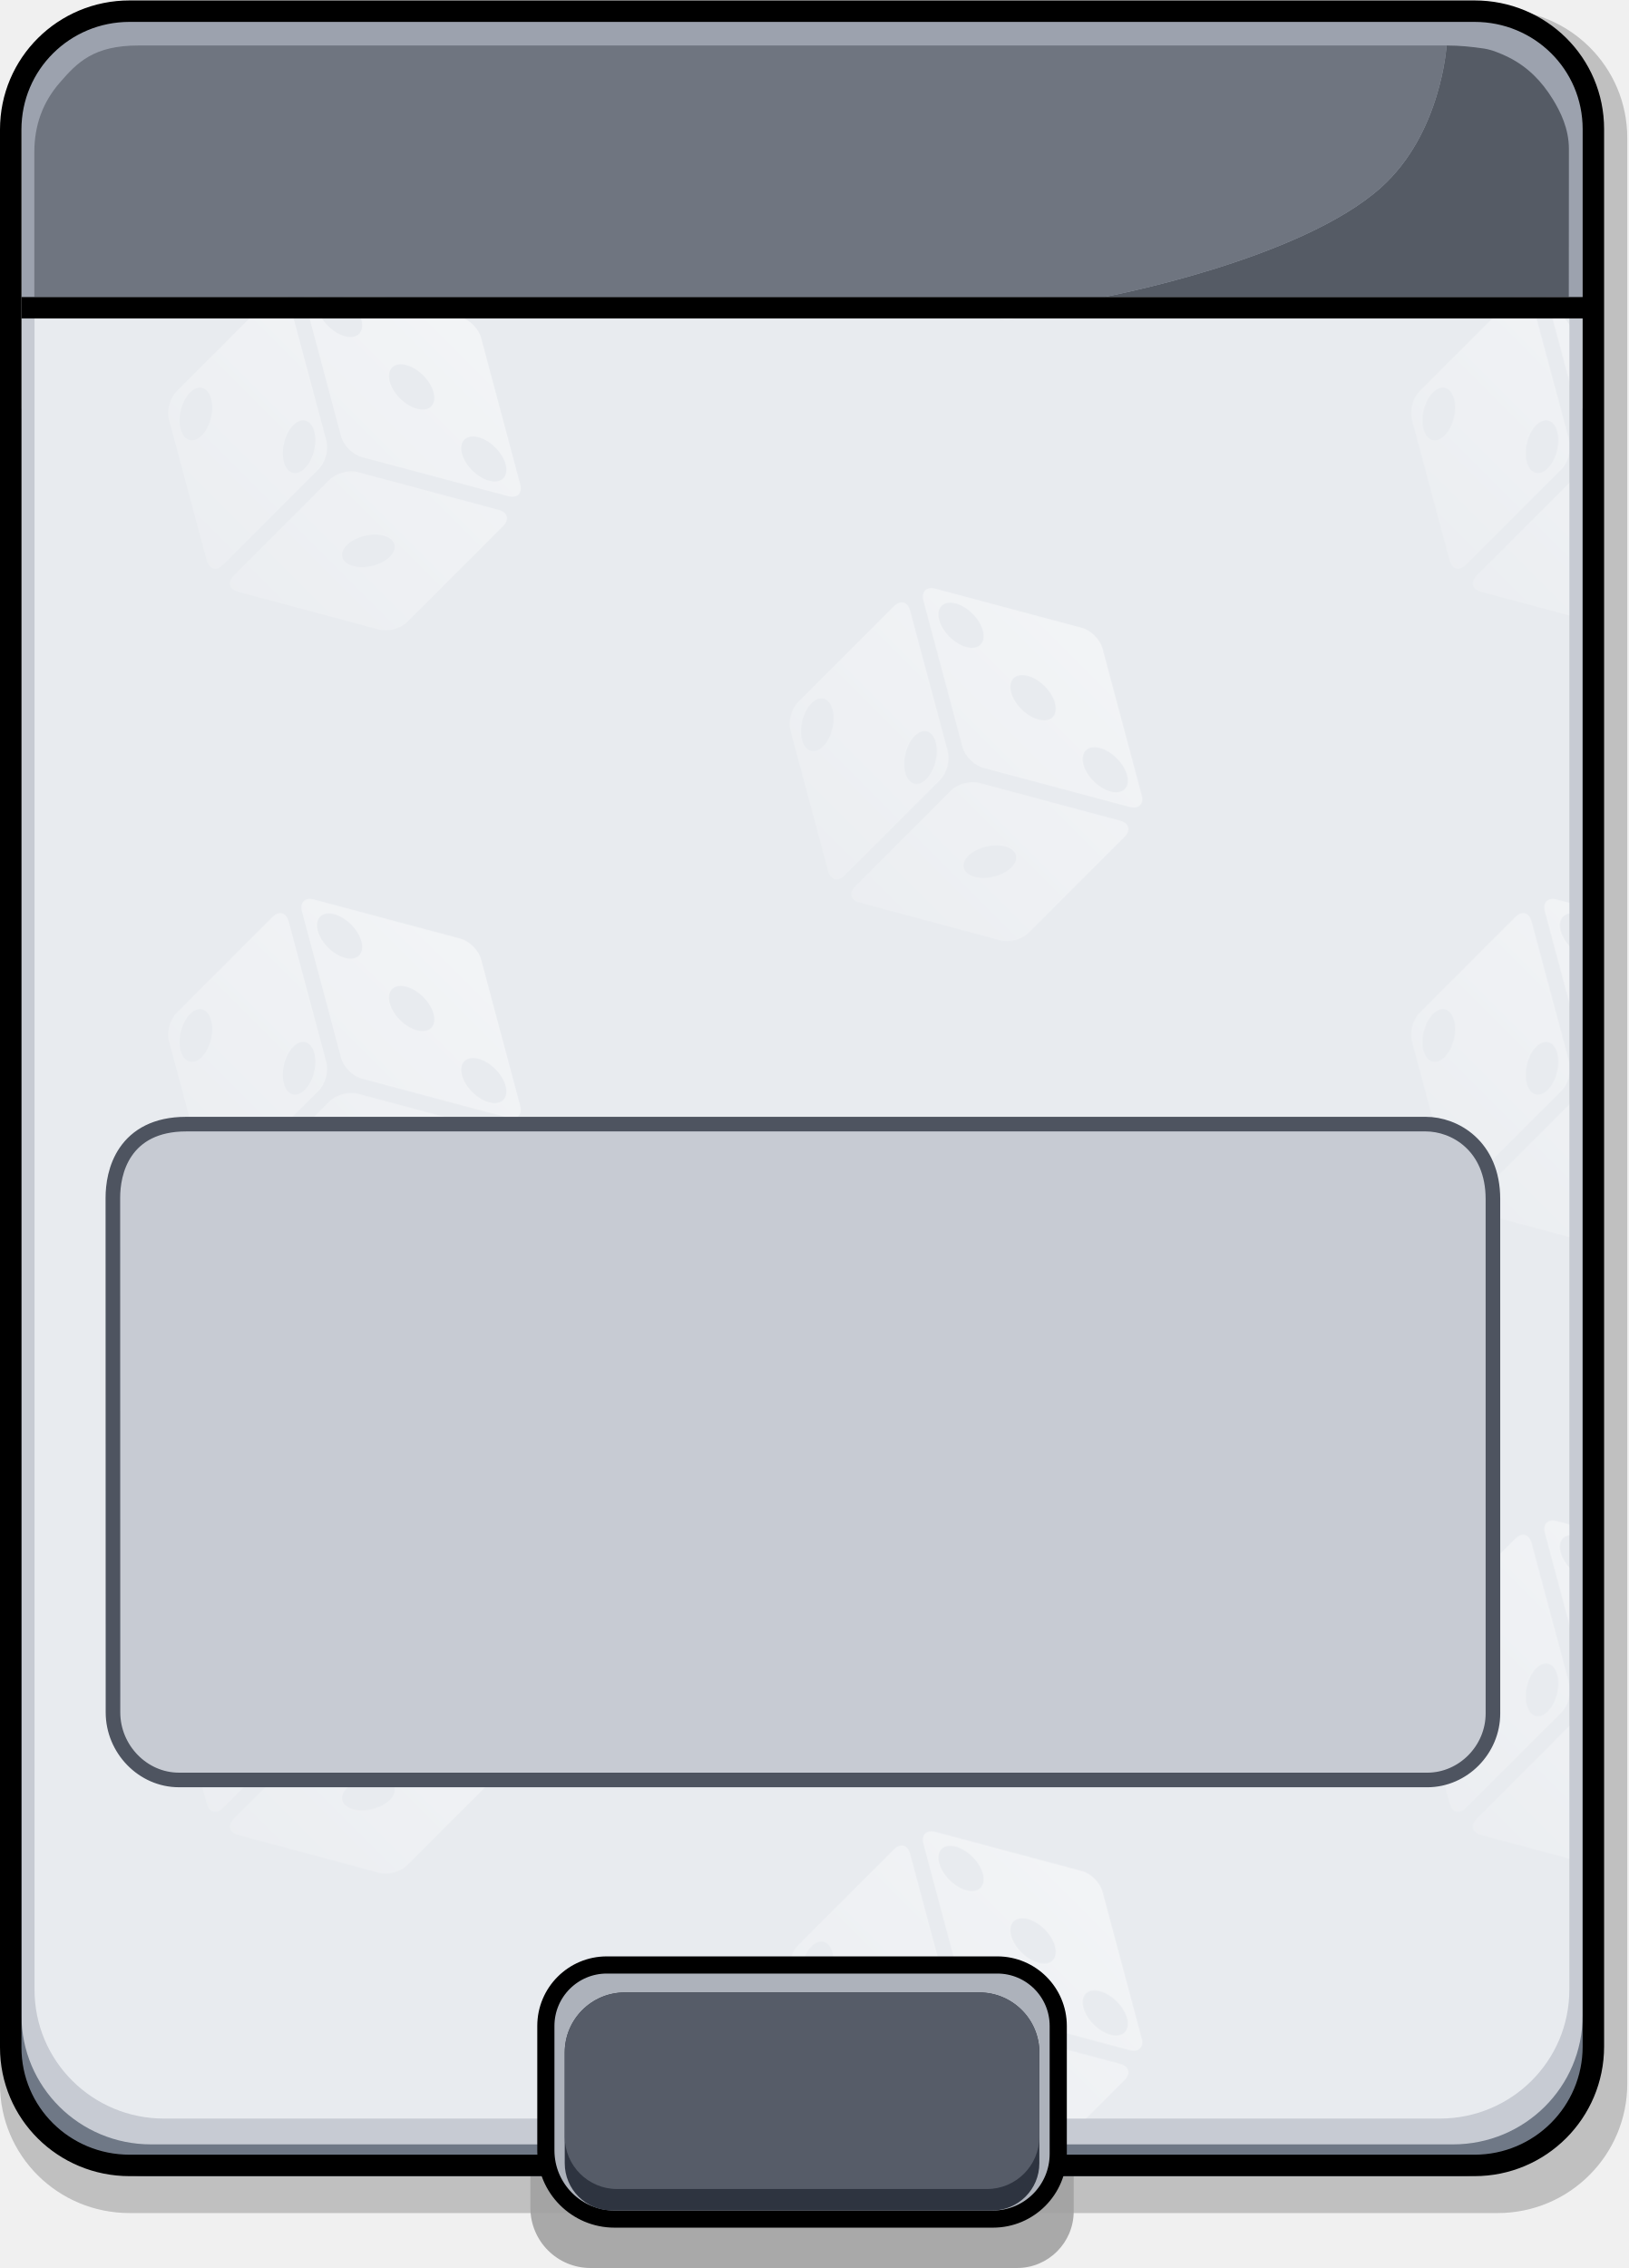
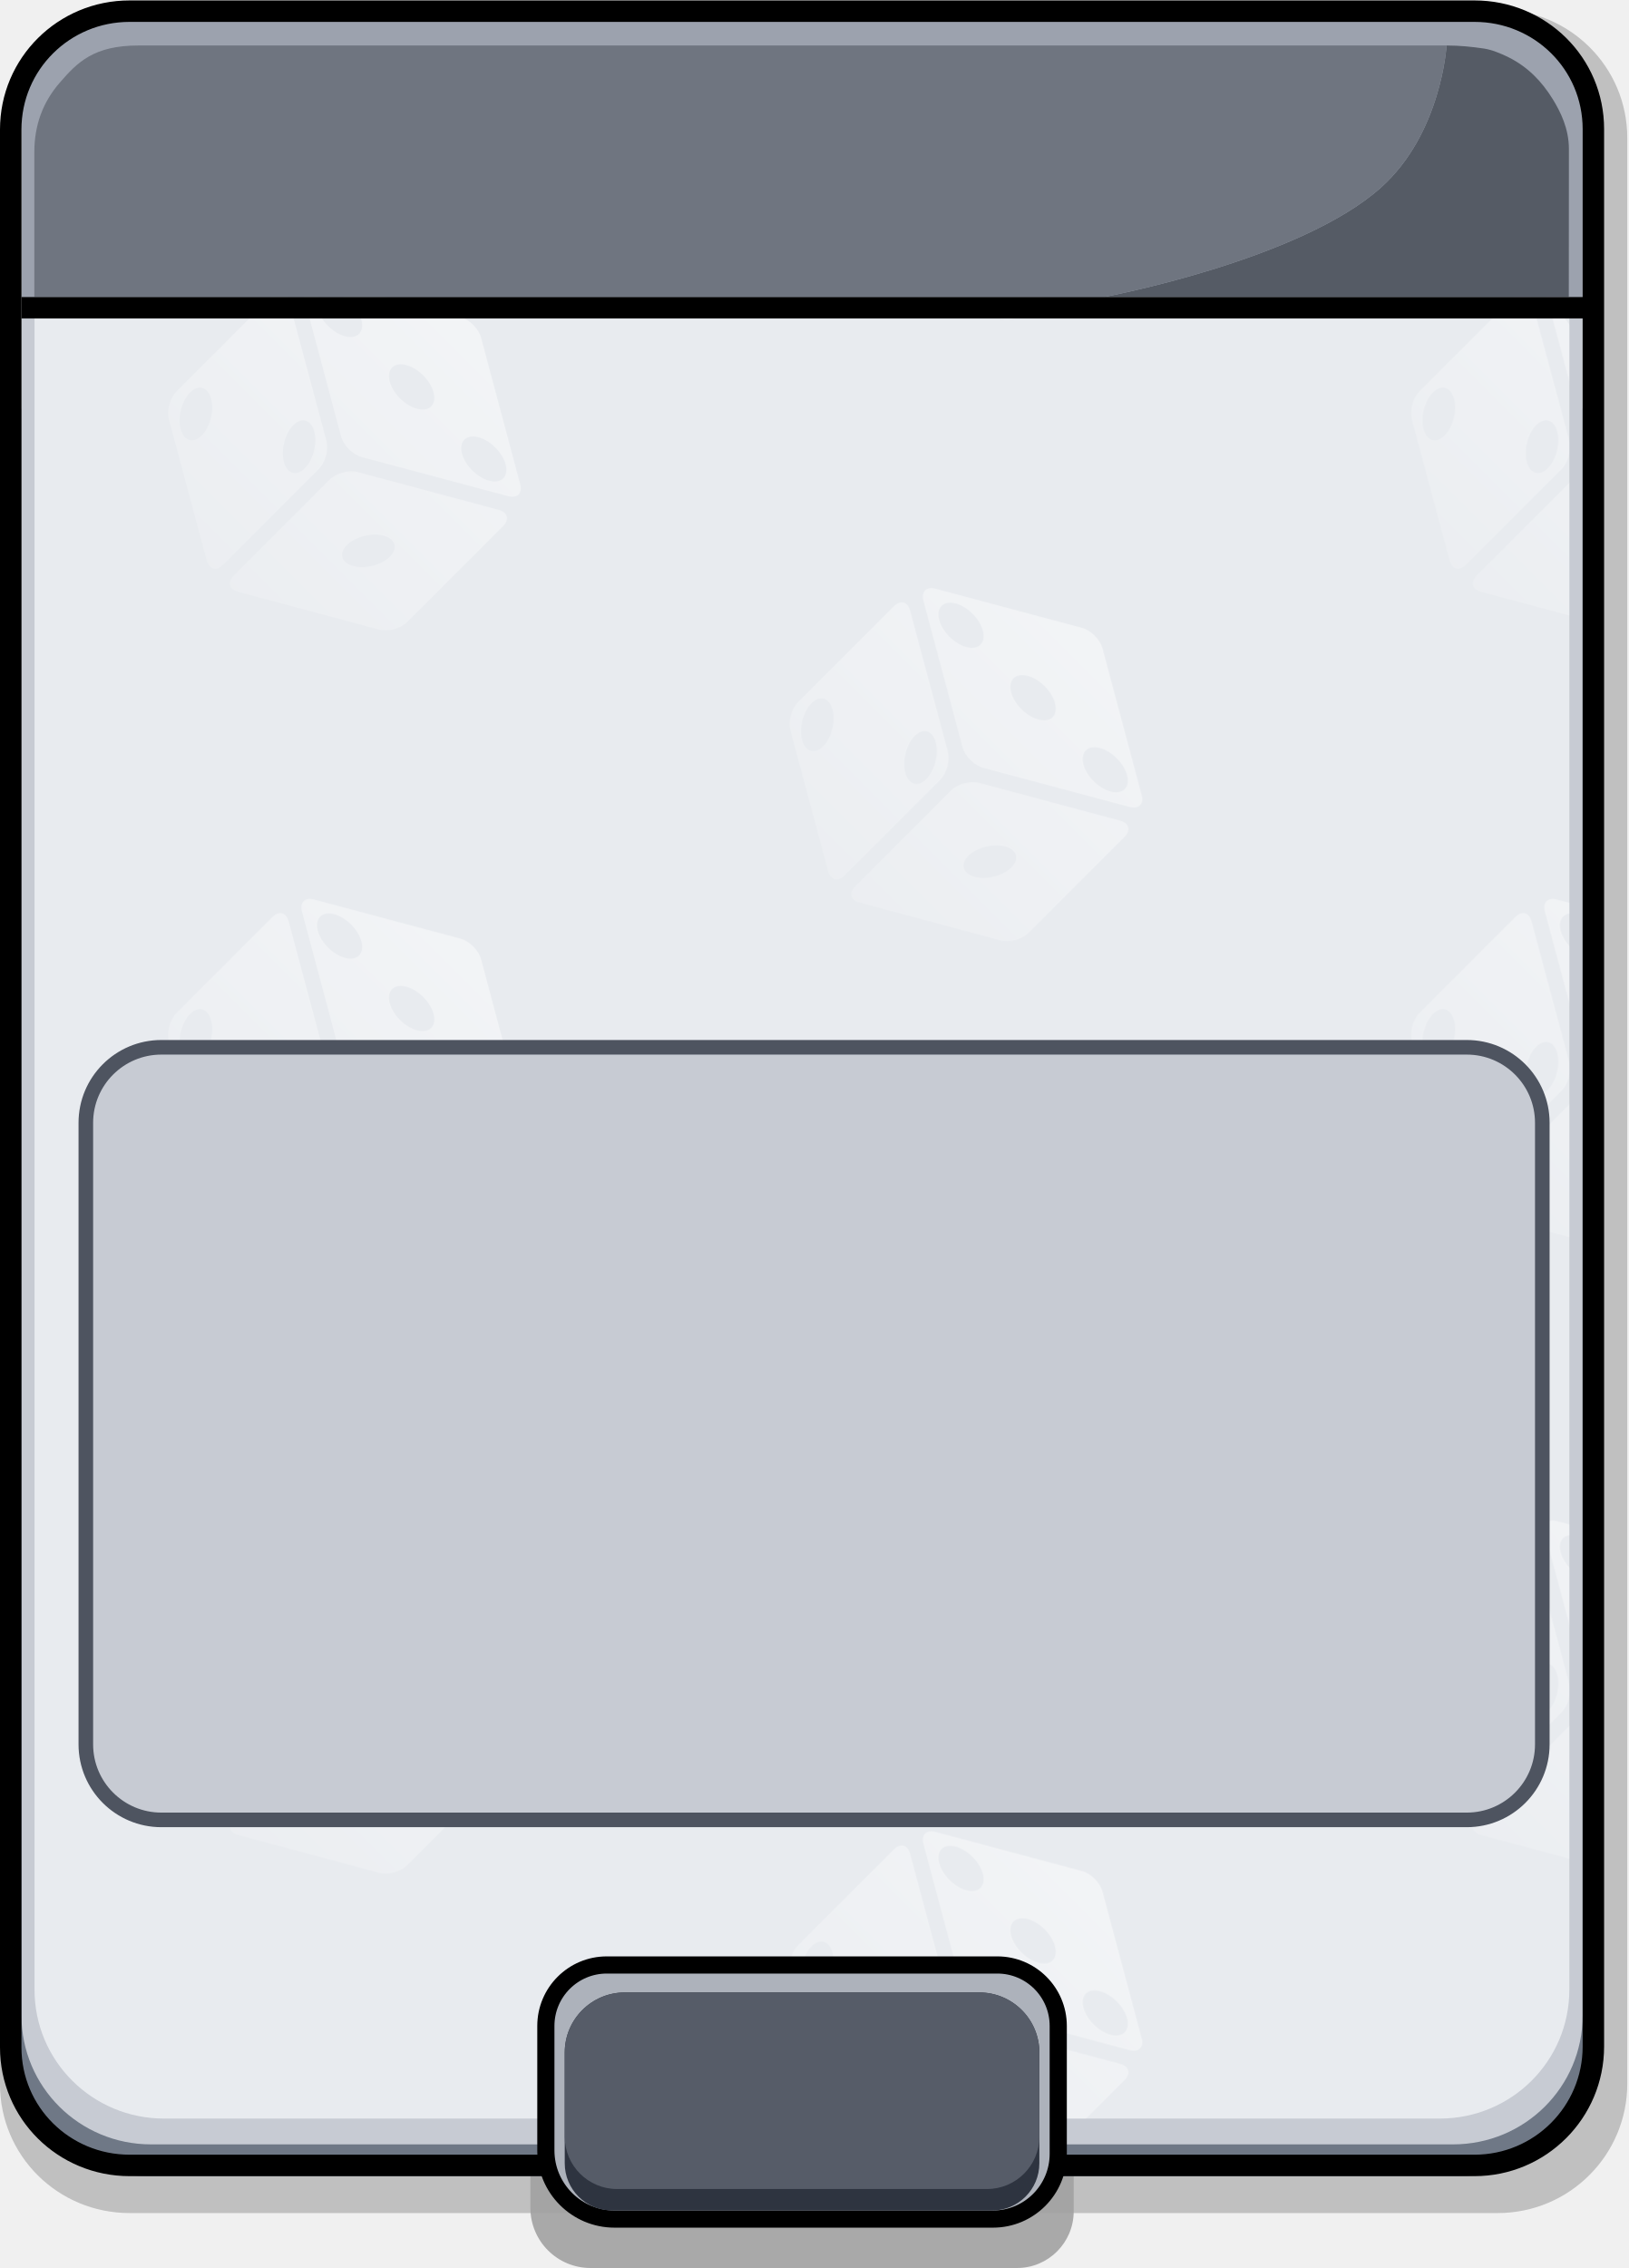
<svg xmlns="http://www.w3.org/2000/svg" xmlns:xlink="http://www.w3.org/1999/xlink" width="1897" height="2642" viewBox="0 0 1897 2642" fill="none">
  <path d="M618 2409C618 2375.31 645.311 2348 679 2348H1190C1223.69 2348 1251 2375.31 1251 2409V2576C1251 2612.45 1221.45 2642 1185 2642H688C649.34 2642 618 2610.66 618 2572V2409Z" fill="#979797" fill-opacity="0.8" />
  <path d="M151 2578C67.605 2578 0 2511.34 0 2427.95C0.001 1998.14 0.003 755.27 0.001 161.308C0 77.912 67.606 11 151.001 11H1745.01C1828.4 11 1896 77.431 1896 160.823C1896.01 636.676 1896 1975.75 1896 2427.22C1896 2510.61 1828.4 2578 1745 2578H151Z" fill="#A1A1A1" fill-opacity="0.6" />
  <path d="M79.5 2425.5C106.757 2457.15 134.935 2472.56 172.423 2479.05C181.461 2480.61 191.316 2480.99 200.5 2481C339.451 2481.14 1669.5 2481 1669.5 2481C1678.68 2480.99 1688.54 2480.61 1697.58 2479.05C1735.06 2472.56 1763.24 2457.15 1790.5 2425.5C1814.79 2397.3 1828 2368.78 1828 2337C1828 2337 1828 2072.32 1828 1939.5C1828 1455.34 1828 960.159 1828 476H1845C1845 1106.88 1846 2337 1846 2337V2412C1841.5 2440.5 1831.88 2459.81 1824.12 2470C1808.5 2490.5 1805.43 2497.36 1770.5 2518C1747.89 2530.27 1729 2535 1697.58 2535C1697.58 2535 280.435 2535.03 172.423 2535C146.774 2534.99 122.109 2530.27 99.5 2518C64.574 2497.36 61.5 2490.5 45.883 2470C38.123 2459.81 28.5 2440.5 24 2412V2337C24 2337 25.003 1106.88 25 476H42C42.003 960.158 42.004 1455.34 42 1939.5C41.999 2072.32 42 2337 42 2337C43 2369 55.212 2397.3 79.5 2425.5Z" fill="#6F7886" />
  <path d="M176 2498C92.605 2498 25 2431.08 25 2347.68C25.001 1956.32 25.003 899.107 25.001 363.308C25 279.913 92.606 213 176.001 213H1693C1776.39 213 1844 279.917 1844 363.309C1844 796.553 1844 1936.99 1844 2347.81C1843.99 2431.2 1776.39 2498 1693 2498H176Z" fill="#C7CBD3" />
  <path d="M191.224 2467.93C107.829 2467.93 40.224 2401.06 40.224 2317.67C40.225 1923.73 40.226 854.481 40.224 316.298C40.224 232.902 107.829 166 191.225 166H1677.51C1760.9 166 1828.5 232.882 1828.5 316.274C1828.51 751.942 1828.5 1904.34 1828.5 2317.7C1828.5 2401.09 1760.9 2467.93 1677.5 2467.93H191.224Z" fill="#E8EBEF" />
  <path d="M191.224 2467.93C107.829 2467.93 40.224 2401.06 40.224 2317.67C40.225 1923.73 40.226 854.481 40.224 316.298C40.224 232.902 107.829 166 191.225 166H1677.51C1760.9 166 1828.5 232.882 1828.5 316.274C1828.51 751.942 1828.5 1904.34 1828.5 2317.7C1828.5 2401.09 1760.9 2467.93 1677.5 2467.93H191.224Z" fill="url(#pattern0_16_154)" fill-opacity="0.5" />
-   <path d="M1661.35 1309.5C1677.76 1309.5 1697.26 1315.56 1712.74 1329.65C1728.44 1343.93 1739.47 1365.97 1739.47 1396.76C1739.47 1565.97 1739.52 1797.17 1739.49 1996.03C1739.48 2038.2 1704.78 2073.5 1662.88 2073.5C1178.06 2073.5 693.244 2073.49 208.425 2073.47V2073.47C166.394 2073.47 131.675 2037.53 131.636 1994.78C131.545 1896.84 131.579 1798.91 131.568 1700.99C131.558 1599.11 131.62 1497.25 131.5 1395.39V1395.38C131.5 1380.93 134.248 1359.61 146.539 1341.67C159.21 1323.17 181.183 1309.5 216.823 1309.5H1661.35Z" fill="#C7CBD3" stroke="#4E5460" stroke-width="17" />
+   <rect x="100" y="1220" width="1697" height="900" rx="88" fill="#C7CBD3" stroke="#4E5460" stroke-width="17" />
  <path d="M25 141C25 76.935 76.935 25 141 25H1728C1792.07 25 1844 76.935 1844 141V346H25V141Z" fill="#9CA2AE" />
  <path d="M1827.99 173.293C1828.05 191.886 1827.86 345.945 1827.86 345.945C1785.03 345.994 1329.3 346.039 1286.5 345.945C1286.5 345.945 1514 303.5 1609 218.5C1679.57 155.355 1685.47 53.003 1685.47 53.003C1700.89 53.003 1714.83 54.47 1729.15 56.571C1737.67 57.819 1749.2 62.431 1757.99 66.876C1780.04 78.017 1796.23 94.515 1809.16 115.5C1818.25 130.256 1827.9 149.756 1827.99 173.293Z" fill="#555B65" />
  <path d="M40 345.945C40 345.945 40.035 233.387 40 177.5C39.981 146.157 49.67 119.234 69.729 96.17C90.102 72.745 109.01 53.003 161.176 53.003C653.86 53.003 1178.41 52.997 1685.47 53.003C1685.47 53.003 1679.57 155.355 1609 218.5C1514 303.5 1286.5 345.945 1286.5 345.945H40Z" fill="#6F7580" />
  <path d="M151.001 13H1718C1794.62 13 1856.5 73.983 1856.5 150.348C1856.5 621.866 1856.5 1936.98 1856.5 2384.03C1856.49 2460.51 1794.49 2522.5 1718 2522.5H151C74.403 2522.5 12.5 2461.36 12.5 2384.98C12.501 1960.17 12.503 741.637 12.501 150.826C12.501 74.407 74.436 13 151.001 13Z" stroke="black" stroke-width="25" />
  <path d="M25 346H1845V371H25L25 346Z" fill="black" />
  <path d="M1162 2289C1201.21 2289 1233 2320.79 1233 2360V2509C1233 2550.97 1198.97 2585 1157 2585H716C671.817 2585 636 2549.18 636 2505V2360C636 2320.79 667.788 2289 707 2289H1162Z" fill="#ADB2BB" stroke="black" stroke-width="20" />
  <path d="M658 2391C658 2352.34 689.34 2321 728 2321H1141C1179.66 2321 1211 2352.34 1211 2391V2520C1211 2550.38 1186.38 2575 1156 2575H713C682.624 2575 658 2550.38 658 2520V2391Z" fill="#2E3440" />
  <path d="M658 2391C658 2352.34 689.34 2321 728 2321H1141C1179.66 2321 1211 2352.34 1211 2391V2489C1211 2522.69 1183.69 2550 1150 2550H719C685.311 2550 658 2522.69 658 2489V2391Z" fill="#565C68" />
  <defs>
    <pattern id="pattern0_16_154" patternUnits="userSpaceOnUse" patternTransform="matrix(1448.15 0 0 724.077 40.2235 166)" preserveAspectRatio="none" viewBox="-0 0 1448.15 724.077" width="1" height="1">
      <use xlink:href="#pattern0_16_154_inner" transform="translate(-724.077 -362.039)" />
      <use xlink:href="#pattern0_16_154_inner" transform="translate(0 -724.077)" />
      <use xlink:href="#pattern0_16_154_inner" transform="translate(724.077 -362.039)" />
      <use xlink:href="#pattern0_16_154_inner" transform="translate(-724.077 362.039)" />
      <g id="pattern0_16_154_inner">
        <g clip-path="url(#clip0_16_154)">
          <path d="M511.235 212.503C506.867 208.135 501.521 204.746 496.181 203.321L325.688 157.788C315.007 154.936 308.817 161.126 311.669 171.807L357.202 342.3C360.054 352.981 370.755 363.682 381.436 366.534L551.929 412.066C562.609 414.92 568.8 408.729 565.947 398.048L520.414 227.555C518.989 222.213 515.601 216.869 511.235 212.503ZM369.868 187.964C369.868 187.964 369.869 187.965 369.869 187.965C375.367 193.757 379.317 200.501 380.942 206.867C382.664 213.618 381.635 219.409 378.079 222.964C374.523 226.52 368.732 227.549 361.981 225.826C355.229 224.103 348.07 219.768 342.077 213.776C336.085 207.783 331.751 200.624 330.028 193.872C328.719 188.743 328.99 184.129 330.806 180.634C332.622 177.14 335.898 174.928 340.205 174.29C344.511 173.651 349.648 174.615 354.941 177.055C360.233 179.495 365.436 183.297 369.866 187.964L369.868 187.964ZM453.303 271.745C457.703 276.224 461.21 281.36 463.386 286.511C465.563 291.663 466.312 296.603 465.539 300.713C464.767 304.823 462.508 307.922 459.044 309.622C455.581 311.323 451.066 311.549 446.064 310.273C442.709 309.446 439.212 307.96 435.773 305.899C432.334 303.839 429.023 301.246 426.03 298.269C423.037 295.293 420.422 291.992 418.336 288.558C416.25 285.124 414.734 281.624 413.875 278.262C413.017 274.899 412.834 271.739 413.336 268.966C413.838 266.192 415.015 263.859 416.8 262.102C418.585 260.345 420.941 259.198 423.734 258.728C426.527 258.257 429.7 258.473 433.071 259.362C436.476 260.232 440.021 261.776 443.496 263.902C446.971 266.029 450.305 268.696 453.301 271.744L453.303 271.745ZM537.907 356.37C537.907 356.371 537.908 356.371 537.908 356.372C543.406 362.163 547.357 368.907 548.981 375.273C550.669 381.997 549.619 387.755 546.06 391.287C542.501 394.819 536.724 395.838 529.992 394.119C523.259 392.401 516.121 388.086 510.138 382.119C504.155 376.151 499.816 369.017 498.068 362.278C496.76 357.148 497.032 352.535 498.848 349.04C500.664 345.546 503.94 343.335 508.246 342.697C512.553 342.058 517.689 343.022 522.982 345.462C528.274 347.902 533.476 351.704 537.907 356.37ZM292.621 176.43C288.663 172.253 282.722 172.663 277.104 178.28L165.597 289.788C157.782 297.603 153.863 312.226 156.722 322.902L200.621 486.793C203.48 497.468 211.923 499.731 219.738 491.916L331.248 380.406C339.063 372.591 342.978 357.97 340.12 347.294L296.221 183.403C295.418 180.401 294.172 178.063 292.623 176.429L292.621 176.43ZM547.725 431.537C546.091 429.988 543.756 428.741 540.753 427.938L376.859 384.035C366.184 381.176 351.56 385.095 343.745 392.909L232.234 504.42C224.421 512.234 226.685 520.675 237.361 523.533L401.254 567.439C411.929 570.298 426.549 566.379 434.364 558.564L545.875 447.053C551.491 441.438 551.901 435.498 547.723 431.538L547.725 431.537ZM320.222 326.493C322.81 328.745 324.799 332.254 325.99 336.665C327.18 341.075 327.528 346.231 327 351.612C326.472 356.992 325.085 362.407 322.98 367.308C320.876 372.21 318.128 376.425 315.014 379.527C312.692 381.854 310.217 383.509 307.733 384.396C305.248 385.284 302.802 385.387 300.533 384.7C298.265 384.013 296.22 382.55 294.513 380.393C292.807 378.236 291.474 375.428 290.591 372.13C289.707 368.832 289.29 365.108 289.363 361.172C289.436 357.235 289.999 353.164 291.018 349.189C292.037 345.215 293.493 341.416 295.303 338.009C297.113 334.603 299.24 331.656 301.565 329.336C304.661 326.228 308.015 324.33 311.289 323.831C314.564 323.332 317.644 324.25 320.222 326.493ZM416.994 463.805C416.995 463.806 416.995 463.806 416.996 463.807C419.238 466.384 420.156 469.465 419.656 472.739C419.157 476.013 417.259 479.366 414.151 482.462C409.458 487.145 402.32 490.927 394.304 492.976C386.288 495.026 378.05 495.177 371.399 493.395C364.749 491.612 360.23 488.044 358.835 483.472C357.44 478.901 359.284 473.7 363.96 469.013C367.063 465.899 371.277 463.151 376.179 461.047C381.08 458.942 386.495 457.556 391.876 457.027C397.256 456.499 402.412 456.847 406.823 458.037C411.233 459.228 414.742 461.217 416.994 463.805ZM199.981 288.342C202.569 290.594 204.559 294.103 205.749 298.514C206.939 302.924 207.288 308.08 206.759 313.461C206.231 318.842 204.844 324.256 202.739 329.158C200.635 334.059 197.886 338.274 194.772 341.376C192.45 343.703 189.976 345.358 187.491 346.246C185.007 347.133 182.56 347.237 180.292 346.55C178.024 345.863 175.978 344.399 174.272 342.242C172.566 340.085 171.233 337.277 170.349 333.979C169.465 330.681 169.048 326.958 169.122 323.021C169.195 319.085 169.757 315.013 170.776 311.039C171.796 307.064 173.252 303.265 175.061 299.859C176.871 296.452 178.999 293.505 181.323 291.186C184.42 288.078 187.773 286.179 191.048 285.68C194.323 285.180 197.403 286.099 199.981 288.342Z" fill="url(#paint0_linear_16_154)" />
        </g>
      </g>
      <use xlink:href="#pattern0_16_154_inner" transform="translate(724.077 362.039)" />
    </pattern>
    <linearGradient id="paint0_linear_16_154" x1="511.444" y1="212.712" x2="217.301" y2="506.855" gradientUnits="userSpaceOnUse">
      <stop stop-color="white" stop-opacity="0.9" />
      <stop offset="1" stop-color="white" stop-opacity="0.3" />
    </linearGradient>
    <clipPath id="clip0_16_154">
      <rect width="512" height="512" fill="white" transform="translate(362.039) rotate(45)" />
    </clipPath>
  </defs>
</svg>
